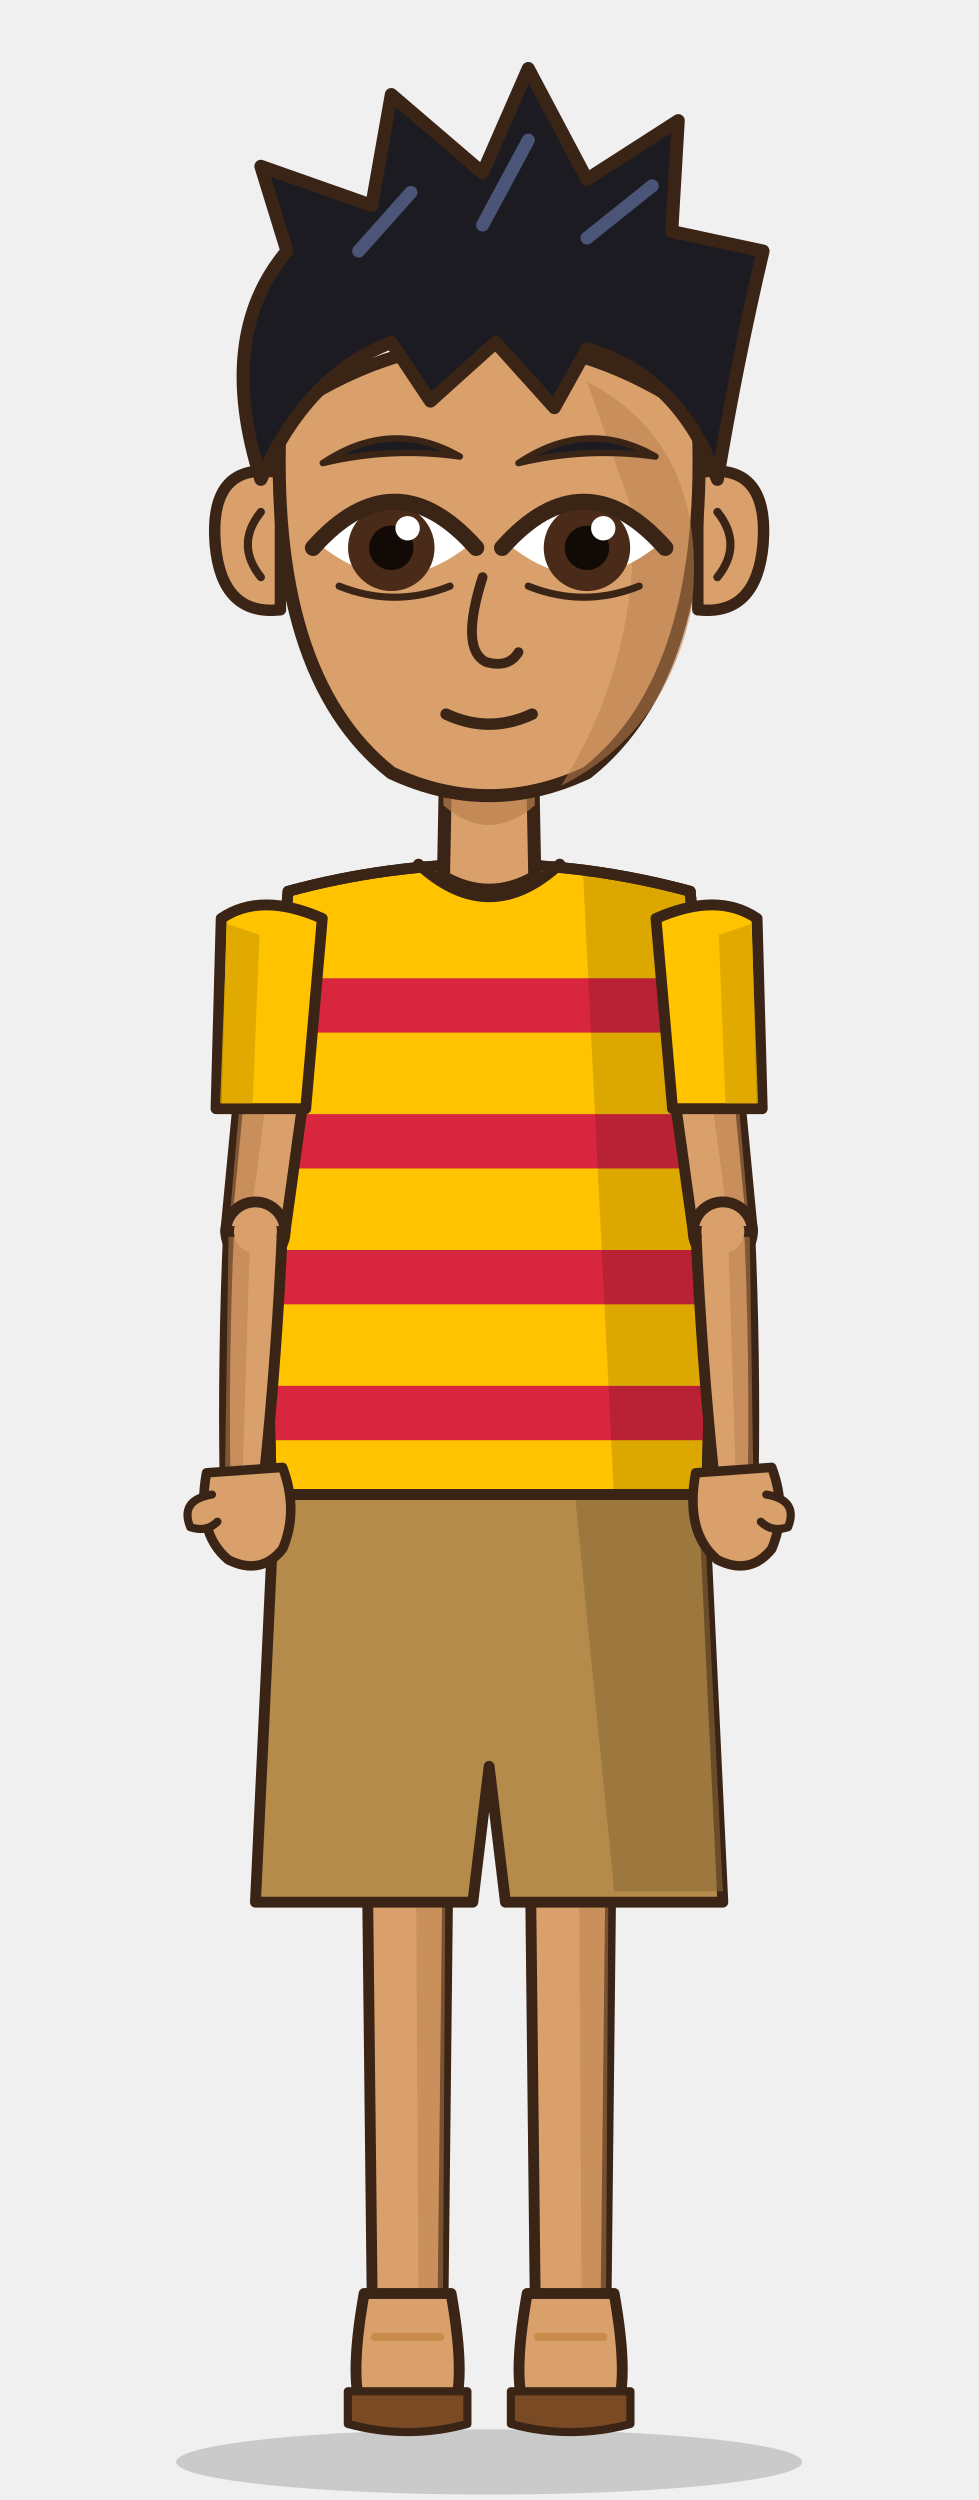
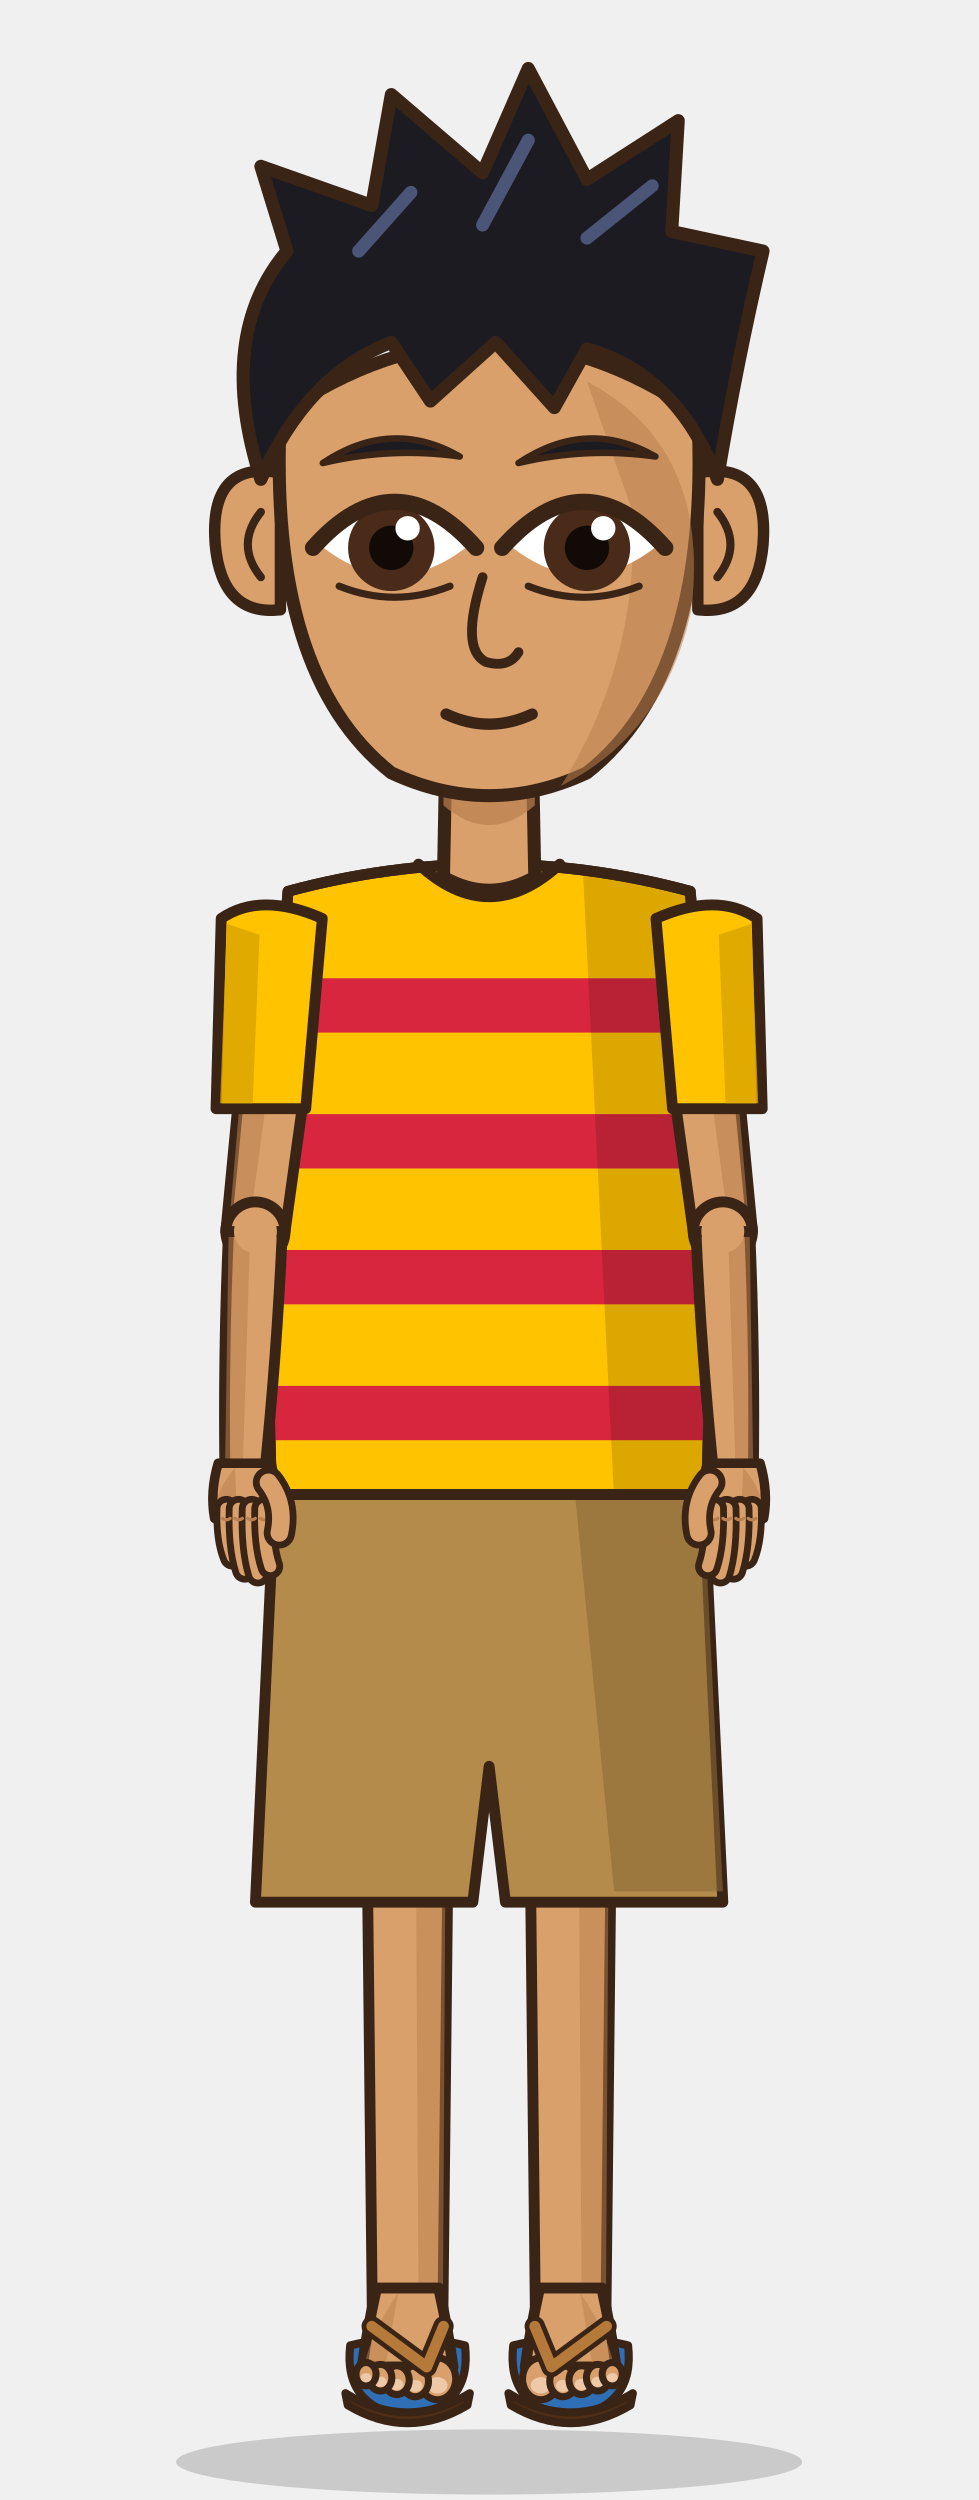
<svg xmlns="http://www.w3.org/2000/svg" width="360" height="920" viewBox="0 -60 360 920">
  <ellipse cx="180.0" cy="846" rx="115.2" ry="12" fill="#000" opacity=".16" />
  <path d="M135 610 L137 790 L163 790 L165 610Z" fill="#D9A06B" stroke="#3A2416" stroke-width="4" stroke-linejoin="round" stroke-linecap="round" />
  <path d="M153 612 L154 786 L163 786 L164 612Z" fill="#B97F4E" stroke="none" opacity="0.5" />
-   <path d="M134 784 L166 784 Q172 818 166 828 Q150 834 134 828 Q128 818 134 784Z" fill="#D9A06B" stroke="#3A2416" stroke-width="4" stroke-linejoin="round" stroke-linecap="round" />
-   <path d="M128 820 L172 820 L172 832 Q150 838 128 832Z" fill="#7A4A24" stroke="#3A2416" stroke-width="3" stroke-linejoin="round" stroke-linecap="round" />
-   <path d="M138 800 L162 800" fill="none" stroke="#C98B4A" stroke-width="3" stroke-linecap="round" stroke-linejoin="round" />
+   <path d="M128.88 803.12 Q126.24 826.0 150 829.52 Q173.76 826.0 171.12 803.12 Q150 797.84 128.88 803.12Z" fill="#2F6FB5" stroke="#3A2416" stroke-width="3" stroke-linejoin="round" stroke-linecap="round" />
+   <path d="M127.12 820.72 Q150 834.8 172.88 820.72 L172.0 825.12 Q150 838.32 128.0 825.12Z" fill="#4E2E16" stroke="#3A2416" stroke-width="3" stroke-linejoin="round" stroke-linecap="round" />
+   <path d="M138.56 782 L161.44 782 Q164.96 797.84 166.72 811.04 L133.28 811.04 Q135.04 797.84 138.56 782Z" fill="#D9A06B" stroke="#3A2416" stroke-width="4" stroke-linejoin="round" stroke-linecap="round" />
+   <path d="M146.48 783.76 Q136.8 797.84 134.16 810.16 L142.08 810.16Z" fill="#B97F4E" stroke="none" opacity="0.5" />
+   <ellipse cx="161.0" cy="815.4" rx="6.7" ry="7.7" fill="#D9A06B" stroke="#3A2416" stroke-width="2.6" />
+   <ellipse cx="161.0" cy="817.8" rx="3.7" ry="3.0" fill="#F3D3B8" opacity=".8" />
+   <ellipse cx="152.8" cy="816.3" rx="4.9" ry="5.7" fill="#D9A06B" stroke="#3A2416" stroke-width="2.6" />
+   <ellipse cx="152.8" cy="818.0" rx="2.7" ry="2.2" fill="#F3D3B8" opacity=".8" />
+   <ellipse cx="146.0" cy="815.9" rx="4.6" ry="5.3" fill="#D9A06B" stroke="#3A2416" stroke-width="2.6" />
+   <ellipse cx="146.0" cy="817.5" rx="2.5" ry="2.1" fill="#F3D3B8" opacity=".8" />
+   <ellipse cx="140.0" cy="815.0" rx="4.2" ry="4.9" fill="#D9A06B" stroke="#3A2416" stroke-width="2.6" />
+   <ellipse cx="140.0" cy="816.5" rx="2.3" ry="1.9" fill="#F3D3B8" opacity=".8" />
+   <ellipse cx="134.7" cy="813.7" rx="3.7" ry="4.3" fill="#D9A06B" stroke="#3A2416" stroke-width="2.6" />
+   <ellipse cx="134.7" cy="815.0" rx="2.0" ry="1.7" fill="#F3D3B8" opacity=".8" />
+   <path d="M157.04 811.04 L136.8 796.08 M157.04 811.04 L163.2 796.08" fill="none" stroke="#3A2416" stroke-width="7.5" stroke-linecap="round" />
+   <path d="M157.04 811.04 L136.8 796.08 M157.04 811.04 L163.2 796.08" fill="none" stroke="#B5793A" stroke-width="4.0" stroke-linecap="round" />
  <path d="M195 610 L197 790 L223 790 L225 610Z" fill="#D9A06B" stroke="#3A2416" stroke-width="4" stroke-linejoin="round" stroke-linecap="round" />
  <path d="M213 612 L214 786 L223 786 L224 612Z" fill="#B97F4E" stroke="none" opacity="0.5" />
-   <path d="M194 784 L226 784 Q232 818 226 828 Q210 834 194 828 Q188 818 194 784Z" fill="#D9A06B" stroke="#3A2416" stroke-width="4" stroke-linejoin="round" stroke-linecap="round" />
-   <path d="M188 820 L232 820 L232 832 Q210 838 188 832Z" fill="#7A4A24" stroke="#3A2416" stroke-width="3" stroke-linejoin="round" stroke-linecap="round" />
-   <path d="M198 800 L222 800" fill="none" stroke="#C98B4A" stroke-width="3" stroke-linecap="round" stroke-linejoin="round" />
+   <path d="M188.88 803.12 Q186.24 826.0 210 829.52 Q233.76 826.0 231.12 803.12 Q210 797.84 188.88 803.12Z" fill="#2F6FB5" stroke="#3A2416" stroke-width="3" stroke-linejoin="round" stroke-linecap="round" />
+   <path d="M187.12 820.72 Q210 834.8 232.88 820.72 L232.0 825.12 Q210 838.32 188.0 825.12Z" fill="#4E2E16" stroke="#3A2416" stroke-width="3" stroke-linejoin="round" stroke-linecap="round" />
+   <path d="M198.56 782 L221.44 782 Q224.96 797.84 226.72 811.04 L193.28 811.04 Q195.04 797.84 198.56 782Z" fill="#D9A06B" stroke="#3A2416" stroke-width="4" stroke-linejoin="round" stroke-linecap="round" />
+   <path d="M213.52 783.76 Q223.2 797.84 225.84 810.16 L217.92 810.16Z" fill="#B97F4E" stroke="none" opacity="0.5" />
+   <ellipse cx="199.0" cy="815.4" rx="6.7" ry="7.7" fill="#D9A06B" stroke="#3A2416" stroke-width="2.6" />
+   <ellipse cx="199.0" cy="817.8" rx="3.7" ry="3.0" fill="#F3D3B8" opacity=".8" />
+   <ellipse cx="207.2" cy="816.3" rx="4.9" ry="5.7" fill="#D9A06B" stroke="#3A2416" stroke-width="2.6" />
+   <ellipse cx="207.2" cy="818.0" rx="2.7" ry="2.2" fill="#F3D3B8" opacity=".8" />
+   <ellipse cx="214.0" cy="815.9" rx="4.6" ry="5.3" fill="#D9A06B" stroke="#3A2416" stroke-width="2.6" />
+   <ellipse cx="214.0" cy="817.5" rx="2.5" ry="2.1" fill="#F3D3B8" opacity=".8" />
+   <ellipse cx="220.0" cy="815.0" rx="4.2" ry="4.9" fill="#D9A06B" stroke="#3A2416" stroke-width="2.6" />
+   <ellipse cx="220.0" cy="816.5" rx="2.3" ry="1.9" fill="#F3D3B8" opacity=".8" />
+   <ellipse cx="225.3" cy="813.7" rx="3.7" ry="4.3" fill="#D9A06B" stroke="#3A2416" stroke-width="2.6" />
+   <ellipse cx="225.3" cy="815.0" rx="2.0" ry="1.7" fill="#F3D3B8" opacity=".8" />
+   <path d="M202.96 811.04 L196.8 796.08 M202.96 811.04 L223.2 796.08" fill="none" stroke="#3A2416" stroke-width="7.5" stroke-linecap="round" />
+   <path d="M202.96 811.04 L196.8 796.08 M202.96 811.04 L223.2 796.08" fill="none" stroke="#B5793A" stroke-width="4.0" stroke-linecap="round" />
  <path d="M102 470 L258 470 L266 640 L186 640 L180 590 L174 640 L94 640Z" fill="#B58B4C" stroke="#3A2416" stroke-width="4" stroke-linejoin="round" stroke-linecap="round" />
  <path d="M210 474 L258 474 L266 636 L226 636Z" fill="#8C6A36" stroke="none" opacity="0.6" />
  <path d="M106 268 Q96 380 100 490 L260 490 Q264 380 254 268 Q180 248 106 268Z" fill="#FFC300" stroke="#3A2416" stroke-width="4" stroke-linejoin="round" stroke-linecap="round" />
  <clipPath id="bt">
    <path d="M106 268 Q96 380 100 490 L260 490 Q264 380 254 268 Q180 248 106 268Z" />
  </clipPath>
  <g clip-path="url(#bt)">
    <path d="M96 300 L264 300 L264 320 L96 320Z" fill="#D7263D" stroke="none" opacity="1" />
    <path d="M96 350 L264 350 L264 370 L96 370Z" fill="#D7263D" stroke="none" opacity="1" />
    <path d="M96 400 L264 400 L264 420 L96 420Z" fill="#D7263D" stroke="none" opacity="1" />
    <path d="M96 450 L264 450 L264 470 L96 470Z" fill="#D7263D" stroke="none" opacity="1" />
    <path d="M214 250 L270 250 L270 492 L226 492Z" fill="#000" stroke="none" opacity="0.14" />
  </g>
  <path d="M106 268 Q96 380 100 490 L260 490 Q264 380 254 268 Q180 248 106 268Z" fill="none" stroke="#3A2416" stroke-width="4" stroke-linejoin="round" stroke-linecap="round" />
  <path d="M154 258 Q180 282 206 258" fill="none" stroke="#3A2416" stroke-width="4" stroke-linejoin="round" stroke-linecap="round" />
  <g class="armL" data-p="100,284">
    <path d="M88.0 342 L83.1 393.2 L104.9 393.2 L112.0 342Z" fill="#D9A06B" stroke="#3A2416" stroke-width="4" stroke-linejoin="round" stroke-linecap="round" />
    <path d="M97.6 348 L91.525 393.2 L84.1 393.2 L88.0 348Z" fill="#B97F4E" stroke="none" opacity="0.55" />
    <g class="foreL" data-p="94,393.2">
      <circle cx="94" cy="393.2" r="10.9" fill="#D9A06B" stroke="#3A2416" stroke-width="4" />
      <path d="M84.1 393.2 Q82.1 438.6 82.8 484 L97.2 484 Q101.9 438.6 103.9 393.2Z" fill="#D9A06B" stroke="#3A2416" stroke-width="4" stroke-linejoin="round" stroke-linecap="round" />
      <path d="M92.02 395.2 L89.28 482 L82.8 482 L84.1 395.2Z" fill="#B97F4E" stroke="none" opacity="0.55" />
      <circle cx="94" cy="393.2" r="7.9" fill="#D9A06B" stroke="none" />
-       <path d="M76.0 482.0 Q72.0 504.0 84.0 514.0 Q96.0 520.0 104.0 510.0 Q110.0 496.0 104.0 480.0 Z" fill="#D9A06B" stroke="#3A2416" stroke-width="3.5" stroke-linejoin="round" stroke-linecap="round" />
-       <path d="M78.0 490.0 Q66.0 492.0 70.0 502.0 Q76.0 504.0 80.0 500.0" fill="#D9A06B" stroke="#3A2416" stroke-width="3" stroke-linejoin="round" stroke-linecap="round" />
+       <g class="handRelax">
+         <path d="M80.294 478.471 Q77.206 489.059 78.971 498.765 Q90 501.412 101.029 498.765 Q102.794 489.059 99.706 478.471Z" fill="#D9A06B" stroke="#3A2416" stroke-width="3.5" stroke-linejoin="round" stroke-linecap="round" />
+         <path d="M86.471 480.235 Q78.529 489.059 79.412 498.765 Q84.706 500.529 87.353 499.647Z" fill="#B97F4E" stroke="none" opacity="0.55" />
+         <path d="M83.3 495.2 Q82.9 506.2 85.6 512.9" fill="none" stroke="#3A2416" stroke-width="9.4" stroke-linecap="round" />
+         <path d="M83.3 495.2 Q82.9 506.2 85.6 512.9" fill="none" stroke="#D9A06B" stroke-width="4.4" stroke-linecap="round" />
+         <path d="M87.8 495.2 Q87.4 509.2 90.1 517.7" fill="none" stroke="#3A2416" stroke-width="9.4" stroke-linecap="round" />
+         <path d="M87.8 495.2 Q87.4 509.2 90.1 517.7" fill="none" stroke="#D9A06B" stroke-width="4.4" stroke-linecap="round" />
+         <path d="M92.6 495.2 Q92.1 510.0 94.9 519.1" fill="none" stroke="#3A2416" stroke-width="9.4" stroke-linecap="round" />
+         <path d="M92.6 495.2 Q92.1 510.0 94.9 519.1" fill="none" stroke="#D9A06B" stroke-width="4.4" stroke-linecap="round" />
+         <path d="M97.2 495.2 Q96.8 508.4 99.5 516.4" fill="none" stroke="#3A2416" stroke-width="9.4" stroke-linecap="round" />
+         <path d="M97.2 495.2 Q96.8 508.4 99.5 516.4" fill="none" stroke="#D9A06B" stroke-width="4.4" stroke-linecap="round" />
+         <path d="M95.824 498.765 q1.412 1.059 2.824 0" fill="none" stroke="#B97F4E" stroke-width="1.2" stroke-linecap="round" stroke-linejoin="round" />
+         <path d="M91.147 498.765 q1.412 1.059 2.824 0" fill="none" stroke="#B97F4E" stroke-width="1.2" stroke-linecap="round" stroke-linejoin="round" />
+         <path d="M86.382 498.765 q1.412 1.059 2.824 0" fill="none" stroke="#B97F4E" stroke-width="1.2" stroke-linecap="round" stroke-linejoin="round" />
+         <path d="M81.882 498.765 q1.412 1.059 2.824 0" fill="none" stroke="#B97F4E" stroke-width="1.2" stroke-linecap="round" stroke-linejoin="round" />
+         <path d="M98.8 485.5 Q105.0 493.5 102.8 504.1" fill="none" stroke="#3A2416" stroke-width="11.5" stroke-linecap="round" />
+         <path d="M98.8 485.5 Q105.0 493.5 102.8 504.1" fill="none" stroke="#D9A06B" stroke-width="6.5" stroke-linecap="round" />
+       </g>
+       <g class="handOpen" style="display:none">
+         <path d="M97.5 501.4 Q100.2 512.1 102.8 522.8" fill="none" stroke="#3A2416" stroke-width="10.8" stroke-linecap="round" />
+         <path d="M92.6 501.4 Q93.5 514.2 94.4 526.9" fill="none" stroke="#3A2416" stroke-width="10.8" stroke-linecap="round" />
+         <path d="M87.7 501.4 Q86.5 513.3 85.2 525.1" fill="none" stroke="#3A2416" stroke-width="10.8" stroke-linecap="round" />
+         <path d="M82.9 501.4 Q80.2 510.3 77.5 519.1" fill="none" stroke="#3A2416" stroke-width="10.8" stroke-linecap="round" />
+         <path d="M97.5 501.4 Q100.2 512.1 102.8 522.8" fill="none" stroke="#D9A06B" stroke-width="5.8" stroke-linecap="round" />
+         <path d="M92.6 501.4 Q93.5 514.2 94.4 526.9" fill="none" stroke="#D9A06B" stroke-width="5.8" stroke-linecap="round" />
+         <path d="M87.7 501.4 Q86.5 513.3 85.2 525.1" fill="none" stroke="#D9A06B" stroke-width="5.8" stroke-linecap="round" />
+         <path d="M82.9 501.4 Q80.2 510.3 77.5 519.1" fill="none" stroke="#D9A06B" stroke-width="5.8" stroke-linecap="round" />
+         <path d="M98.8 492.6 Q105.3 497.1 114.7 502.7" fill="none" stroke="#3A2416" stroke-width="11.7" stroke-linecap="round" />
+         <path d="M98.8 492.6 Q105.3 497.1 114.7 502.7" fill="none" stroke="#D9A06B" stroke-width="6.7" stroke-linecap="round" />
+         <path d="M79.412 482 Q76.324 492.588 78.088 504.059 Q90 507.588 101.912 504.059 Q103.676 492.588 100.588 482Z" fill="#E6B285" stroke="#3A2416" stroke-width="3.5" stroke-linejoin="round" stroke-linecap="round" />
+         <path d="M82.059 492.588 Q90 489.941 97.059 495.235 M82.941 497.882 Q90 495.235 93.529 501.412" fill="none" stroke="#B97F4E" stroke-width="1.5" stroke-linecap="round" stroke-linejoin="round" />
+       </g>
    </g>
    <path d="M81.4 278 Q96 268 118.6 278 L112.5 348 L79.5 348 Z" fill="#FFC300" stroke="#3A2416" stroke-width="4" stroke-linejoin="round" stroke-linecap="round" />
    <path d="M95.5 284 L83.5 280 L81.0 346 L93.0 346Z" fill="#D9A400" stroke="none" opacity="0.8" />
  </g>
  <g class="armR" data-p="260,284">
    <path d="M248.0 342 L255.1 393.2 L276.9 393.2 L272.0 342Z" fill="#D9A06B" stroke="#3A2416" stroke-width="4" stroke-linejoin="round" stroke-linecap="round" />
    <path d="M262.4 348 L268.475 393.2 L275.9 393.2 L272.0 348Z" fill="#B97F4E" stroke="none" opacity="0.55" />
    <g class="foreR" data-p="266,393.2">
      <circle cx="266" cy="393.2" r="10.9" fill="#D9A06B" stroke="#3A2416" stroke-width="4" />
      <path d="M256.1 393.2 Q258.1 438.6 262.8 484 L277.2 484 Q277.9 438.6 275.9 393.2Z" fill="#D9A06B" stroke="#3A2416" stroke-width="4" stroke-linejoin="round" stroke-linecap="round" />
      <path d="M267.98 395.2 L270.72 482 L277.2 482 L275.9 395.2Z" fill="#B97F4E" stroke="none" opacity="0.55" />
      <circle cx="266" cy="393.2" r="7.9" fill="#D9A06B" stroke="none" />
-       <path d="M256.0 482.0 Q252.0 504.0 264.0 514.0 Q276.0 520.0 284.0 510.0 Q290.0 496.0 284.0 480.0 Z" fill="#D9A06B" stroke="#3A2416" stroke-width="3.5" stroke-linejoin="round" stroke-linecap="round" />
-       <path d="M282.0 490.0 Q294.0 492.0 290.0 502.0 Q284.0 504.0 280.0 500.0" fill="#D9A06B" stroke="#3A2416" stroke-width="3" stroke-linejoin="round" stroke-linecap="round" />
+       <g class="handRelax">
+         <path d="M260.294 478.471 Q257.206 489.059 258.971 498.765 Q270 501.412 281.029 498.765 Q282.794 489.059 279.706 478.471Z" fill="#D9A06B" stroke="#3A2416" stroke-width="3.5" stroke-linejoin="round" stroke-linecap="round" />
+         <path d="M273.529 480.235 Q281.471 489.059 280.588 498.765 Q275.294 500.529 272.647 499.647Z" fill="#B97F4E" stroke="none" opacity="0.55" />
+         <path d="M276.7 495.2 Q277.1 506.2 274.4 512.9" fill="none" stroke="#3A2416" stroke-width="9.4" stroke-linecap="round" />
+         <path d="M276.7 495.2 Q277.1 506.2 274.4 512.9" fill="none" stroke="#D9A06B" stroke-width="4.4" stroke-linecap="round" />
+         <path d="M272.2 495.2 Q272.6 509.2 269.9 517.7" fill="none" stroke="#3A2416" stroke-width="9.4" stroke-linecap="round" />
+         <path d="M272.2 495.2 Q272.6 509.2 269.9 517.7" fill="none" stroke="#D9A06B" stroke-width="4.4" stroke-linecap="round" />
+         <path d="M267.4 495.2 Q267.9 510.0 265.1 519.1" fill="none" stroke="#3A2416" stroke-width="9.4" stroke-linecap="round" />
+         <path d="M267.4 495.2 Q267.9 510.0 265.1 519.1" fill="none" stroke="#D9A06B" stroke-width="4.4" stroke-linecap="round" />
+         <path d="M262.8 495.2 Q263.2 508.4 260.5 516.4" fill="none" stroke="#3A2416" stroke-width="9.4" stroke-linecap="round" />
+         <path d="M262.8 495.2 Q263.2 508.4 260.5 516.4" fill="none" stroke="#D9A06B" stroke-width="4.4" stroke-linecap="round" />
+         <path d="M261.353 498.765 q1.412 1.059 2.824 0" fill="none" stroke="#B97F4E" stroke-width="1.2" stroke-linecap="round" stroke-linejoin="round" />
+         <path d="M266.029 498.765 q1.412 1.059 2.824 0" fill="none" stroke="#B97F4E" stroke-width="1.2" stroke-linecap="round" stroke-linejoin="round" />
+         <path d="M270.794 498.765 q1.412 1.059 2.824 0" fill="none" stroke="#B97F4E" stroke-width="1.2" stroke-linecap="round" stroke-linejoin="round" />
+         <path d="M275.294 498.765 q1.412 1.059 2.824 0" fill="none" stroke="#B97F4E" stroke-width="1.2" stroke-linecap="round" stroke-linejoin="round" />
+         <path d="M261.2 485.5 Q255.0 493.5 257.2 504.1" fill="none" stroke="#3A2416" stroke-width="11.5" stroke-linecap="round" />
+         <path d="M261.2 485.5 Q255.0 493.5 257.2 504.1" fill="none" stroke="#D9A06B" stroke-width="6.5" stroke-linecap="round" />
+       </g>
+       <g class="handOpen" style="display:none">
+         <path d="M262.5 501.4 Q259.8 512.1 257.2 522.8" fill="none" stroke="#3A2416" stroke-width="10.8" stroke-linecap="round" />
+         <path d="M267.4 501.4 Q266.5 514.2 265.6 526.9" fill="none" stroke="#3A2416" stroke-width="10.8" stroke-linecap="round" />
+         <path d="M272.3 501.4 Q273.5 513.3 274.8 525.1" fill="none" stroke="#3A2416" stroke-width="10.8" stroke-linecap="round" />
+         <path d="M277.1 501.4 Q279.8 510.3 282.5 519.1" fill="none" stroke="#3A2416" stroke-width="10.8" stroke-linecap="round" />
+         <path d="M262.5 501.4 Q259.8 512.1 257.2 522.8" fill="none" stroke="#D9A06B" stroke-width="5.8" stroke-linecap="round" />
+         <path d="M267.4 501.4 Q266.5 514.2 265.6 526.9" fill="none" stroke="#D9A06B" stroke-width="5.8" stroke-linecap="round" />
+         <path d="M272.3 501.4 Q273.5 513.3 274.8 525.1" fill="none" stroke="#D9A06B" stroke-width="5.8" stroke-linecap="round" />
+         <path d="M277.1 501.4 Q279.8 510.3 282.5 519.1" fill="none" stroke="#D9A06B" stroke-width="5.8" stroke-linecap="round" />
+         <path d="M261.2 492.6 Q254.7 497.1 245.3 502.7" fill="none" stroke="#3A2416" stroke-width="11.7" stroke-linecap="round" />
+         <path d="M261.2 492.6 Q254.7 497.1 245.3 502.7" fill="none" stroke="#D9A06B" stroke-width="6.7" stroke-linecap="round" />
+         <path d="M259.412 482 Q256.324 492.588 258.088 504.059 Q270 507.588 281.912 504.059 Q283.676 492.588 280.588 482Z" fill="#E6B285" stroke="#3A2416" stroke-width="3.5" stroke-linejoin="round" stroke-linecap="round" />
+         <path d="M277.941 492.588 Q270 489.941 262.941 495.235 M277.059 497.882 Q270 495.235 266.471 501.412" fill="none" stroke="#B97F4E" stroke-width="1.5" stroke-linecap="round" stroke-linejoin="round" />
+       </g>
    </g>
    <path d="M241.4 278 Q264 268 278.6 278 L280.5 348 L247.5 348 Z" fill="#FFC300" stroke="#3A2416" stroke-width="4" stroke-linejoin="round" stroke-linecap="round" />
    <path d="M264.5 284 L276.5 280 L279.0 346 L267.0 346Z" fill="#D9A400" stroke="none" opacity="0.8" />
  </g>
  <g class="head" data-p="180,258">
    <g transform="translate(180 258) scale(1.2) translate(-180 -258)">
      <path d="M167 210 L166 262 Q180 270 194 262 L193 210Z" fill="#D9A06B" stroke="#3A2416" stroke-width="4" stroke-linejoin="round" stroke-linecap="round" />
      <path d="M166 240 Q180 252 194 240 L194 228 Q180 240 166 228Z" fill="#B97F4E" stroke="none" opacity="0.7" />
      <g class="earL">
        <path d="M116 138 Q94 134 96 160 Q98 182 116 180Z" fill="#D9A06B" stroke="#3A2416" stroke-width="3.5" stroke-linejoin="round" stroke-linecap="round" />
        <path d="M110 150 Q102 160 110 170" fill="none" stroke="#3A2416" stroke-width="2.5" stroke-linecap="round" stroke-linejoin="round" />
      </g>
      <g class="earR">
        <path d="M244 138 Q266 134 264 160 Q262 182 244 180Z" fill="#D9A06B" stroke="#3A2416" stroke-width="3.5" stroke-linejoin="round" stroke-linecap="round" />
        <path d="M250 150 Q258 160 250 170" fill="none" stroke="#3A2416" stroke-width="2.5" stroke-linecap="round" stroke-linejoin="round" />
      </g>
      <path d="M116 120 Q112 200 150 230 Q180 244 210 230 Q248 200 244 120 Q180 76 116 120Z" fill="#D9A06B" stroke="#3A2416" stroke-width="4" stroke-linejoin="round" stroke-linecap="round" />
      <path d="M210 110 Q248 130 242 180 Q234 218 202 234 Q226 196 224 150Z" fill="#B97F4E" stroke="none" opacity="0.55" />
      <g class="face">
        <g class="eyes-open">
          <path d="M128 160 Q151 134.5 174 160 Q151 178.7 128 160Z" fill="#FFFFFF" stroke="none" />
          <circle cx="150" cy="161" r="13.26" fill="#4A2A18" />
          <circle cx="150" cy="161" r="6.8" fill="#120A06" />
          <circle cx="155" cy="155" r="3.74" fill="#fff" />
          <path d="M126 161 Q151 132.8 176 161" fill="none" stroke="#3A2416" stroke-width="5" stroke-linecap="round" stroke-linejoin="round" />
          <path d="M134 172.75 Q151 179.55 168 172.75" fill="none" stroke="#3A2416" stroke-width="2.2" stroke-linecap="round" stroke-linejoin="round" />
          <path d="M186 160 Q209 134.5 232 160 Q209 178.7 186 160Z" fill="#FFFFFF" stroke="none" />
          <circle cx="210" cy="161" r="13.26" fill="#4A2A18" />
          <circle cx="210" cy="161" r="6.8" fill="#120A06" />
          <circle cx="215" cy="155" r="3.74" fill="#fff" />
          <path d="M184 161 Q209 132.8 234 161" fill="none" stroke="#3A2416" stroke-width="5" stroke-linecap="round" stroke-linejoin="round" />
          <path d="M192 172.75 Q209 179.55 226 172.75" fill="none" stroke="#3A2416" stroke-width="2.2" stroke-linecap="round" stroke-linejoin="round" />
        </g>
        <g class="eyes-closed" style="display:none">
          <path d="M128 162 Q151 175.3 174 162" fill="none" stroke="#3A2416" stroke-width="5" stroke-linecap="round" stroke-linejoin="round" />
          <path d="M186 162 Q209 175.3 232 162" fill="none" stroke="#3A2416" stroke-width="5" stroke-linecap="round" stroke-linejoin="round" />
        </g>
        <g class="brows">
          <g class="browL">
            <path d="M129 135 Q150 121 171 133 Q150 130 129 135Z" fill="#1C1B22" stroke="#3A2416" stroke-width="2" stroke-linejoin="round" stroke-linecap="round" />
          </g>
          <g class="browR">
            <path d="M189 135 Q210 121 231 133 Q210 130 189 135Z" fill="#1C1B22" stroke="#3A2416" stroke-width="2" stroke-linejoin="round" stroke-linecap="round" />
          </g>
        </g>
        <path d="M178 170 Q171 192 179 196 Q186 198 189 193" fill="none" stroke="#3A2416" stroke-width="3" stroke-linecap="round" stroke-linejoin="round" />
        <g class="mouths">
          <g class="m-rest">
            <path d="M166.8 212 Q180 218.16 193.2 212" fill="none" stroke="#3A2416" stroke-width="3.5" stroke-linecap="round" stroke-linejoin="round" />
          </g>
          <g class="m-smile" style="display:none">
            <path d="M158 208 Q180 235.1 202 208 Q180 218 158 208Z" fill="#5A1A14" stroke="#3A2416" stroke-width="3.5" stroke-linejoin="round" stroke-linecap="round" />
            <path d="M161.96 211 Q180 220 198.04 211 L195.4 217 Q180 224 164.6 217Z" fill="#FFFFFF" stroke="none" opacity="1" />
          </g>
          <g class="m-a" style="display:none">
            <path d="M162.4 208 Q180 202 197.6 208 Q195.4 232.9 180 234.0 Q164.6 232.9 162.4 208Z" fill="#5A1A14" stroke="#3A2416" stroke-width="3.5" stroke-linejoin="round" stroke-linecap="round" />
            <path d="M164.6 209 Q180 204 195.4 209 L193.64 217 Q180 213 166.36 217Z" fill="#FFFFFF" stroke="none" opacity="1" />
            <path d="M170.1 229.6 Q180 221.9 189.9 229.6 Q180 233.56 170.1 229.6Z" fill="#E0626A" stroke="none" opacity="1" />
          </g>
          <g class="m-e" style="display:none">
            <path d="M158 210 Q180 204 202 210 Q180 224.1 158 210Z" fill="#5A1A14" stroke="#3A2416" stroke-width="3.5" stroke-linejoin="round" stroke-linecap="round" />
            <path d="M161.3 211 Q180 206 198.7 211 L196.5 217 Q180 214 163.5 217Z" fill="#FFFFFF" stroke="none" opacity="1" />
          </g>
          <g class="m-o" style="display:none">
            <path d="M180 204 Q191.0 204 191.0 219.7 Q191.0 231.8 180 231.8 Q169.0 231.8 169.0 219.7 Q169.0 204 180 204Z" fill="#5A1A14" stroke="#3A2416" stroke-width="3.5" stroke-linejoin="round" stroke-linecap="round" />
            <path d="M173.84 226.3 Q180 221.9 186.16 226.3 Q180 230.7 173.84 226.3Z" fill="#E0626A" stroke="none" opacity="1" />
          </g>
        </g>
      </g>
      <g class="hairF">
        <path d="M110 140 Q96 96 118 70 L110 44 L144 56 L150 22 L178 46 L192 14 L210 48 L238 30 L236 64 L264 70 Q256 104 250 140 Q238 108 210 100 L200 118 L182 98 L162 116 L150 98 Q124 108 110 140Z" fill="#1C1B22" stroke="#3A2416" stroke-width="4" stroke-linejoin="round" stroke-linecap="round" />
        <path d="M140 70 L156 52 M178 62 L192 36 M210 66 L230 50" fill="none" stroke="#4A5578" stroke-width="4" stroke-linecap="round" stroke-linejoin="round" />
      </g>
    </g>
  </g>
</svg>
